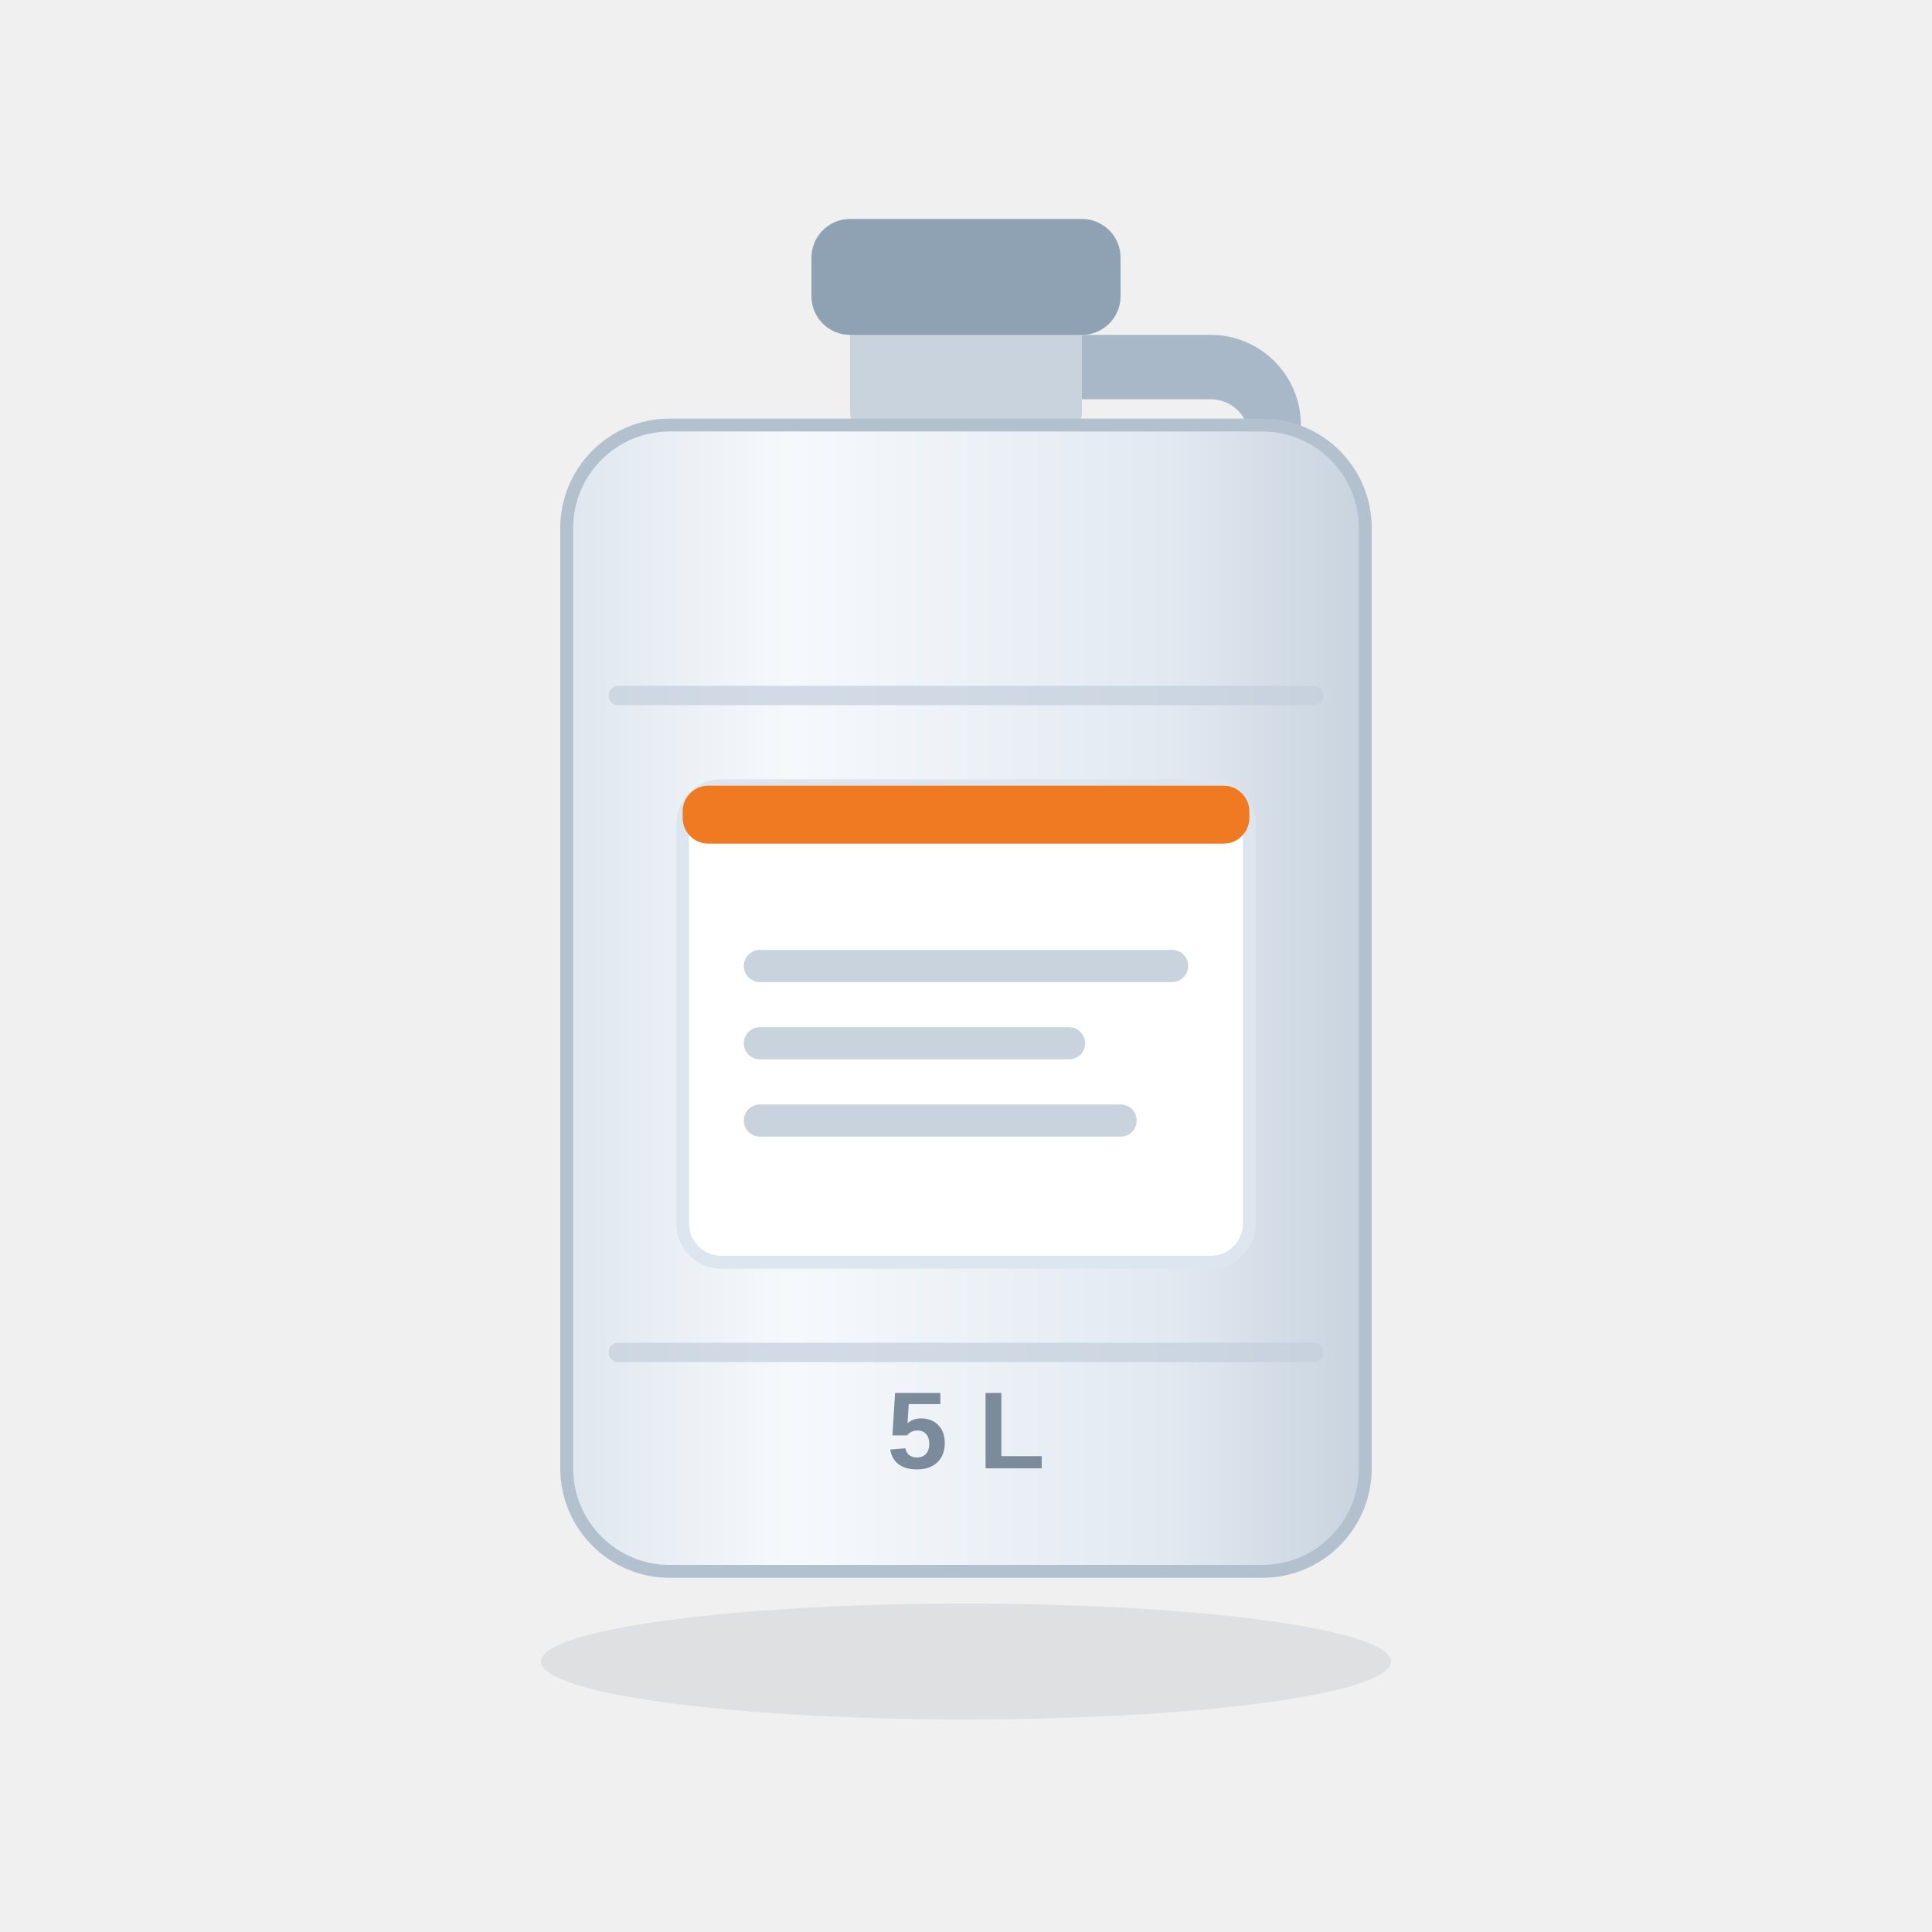
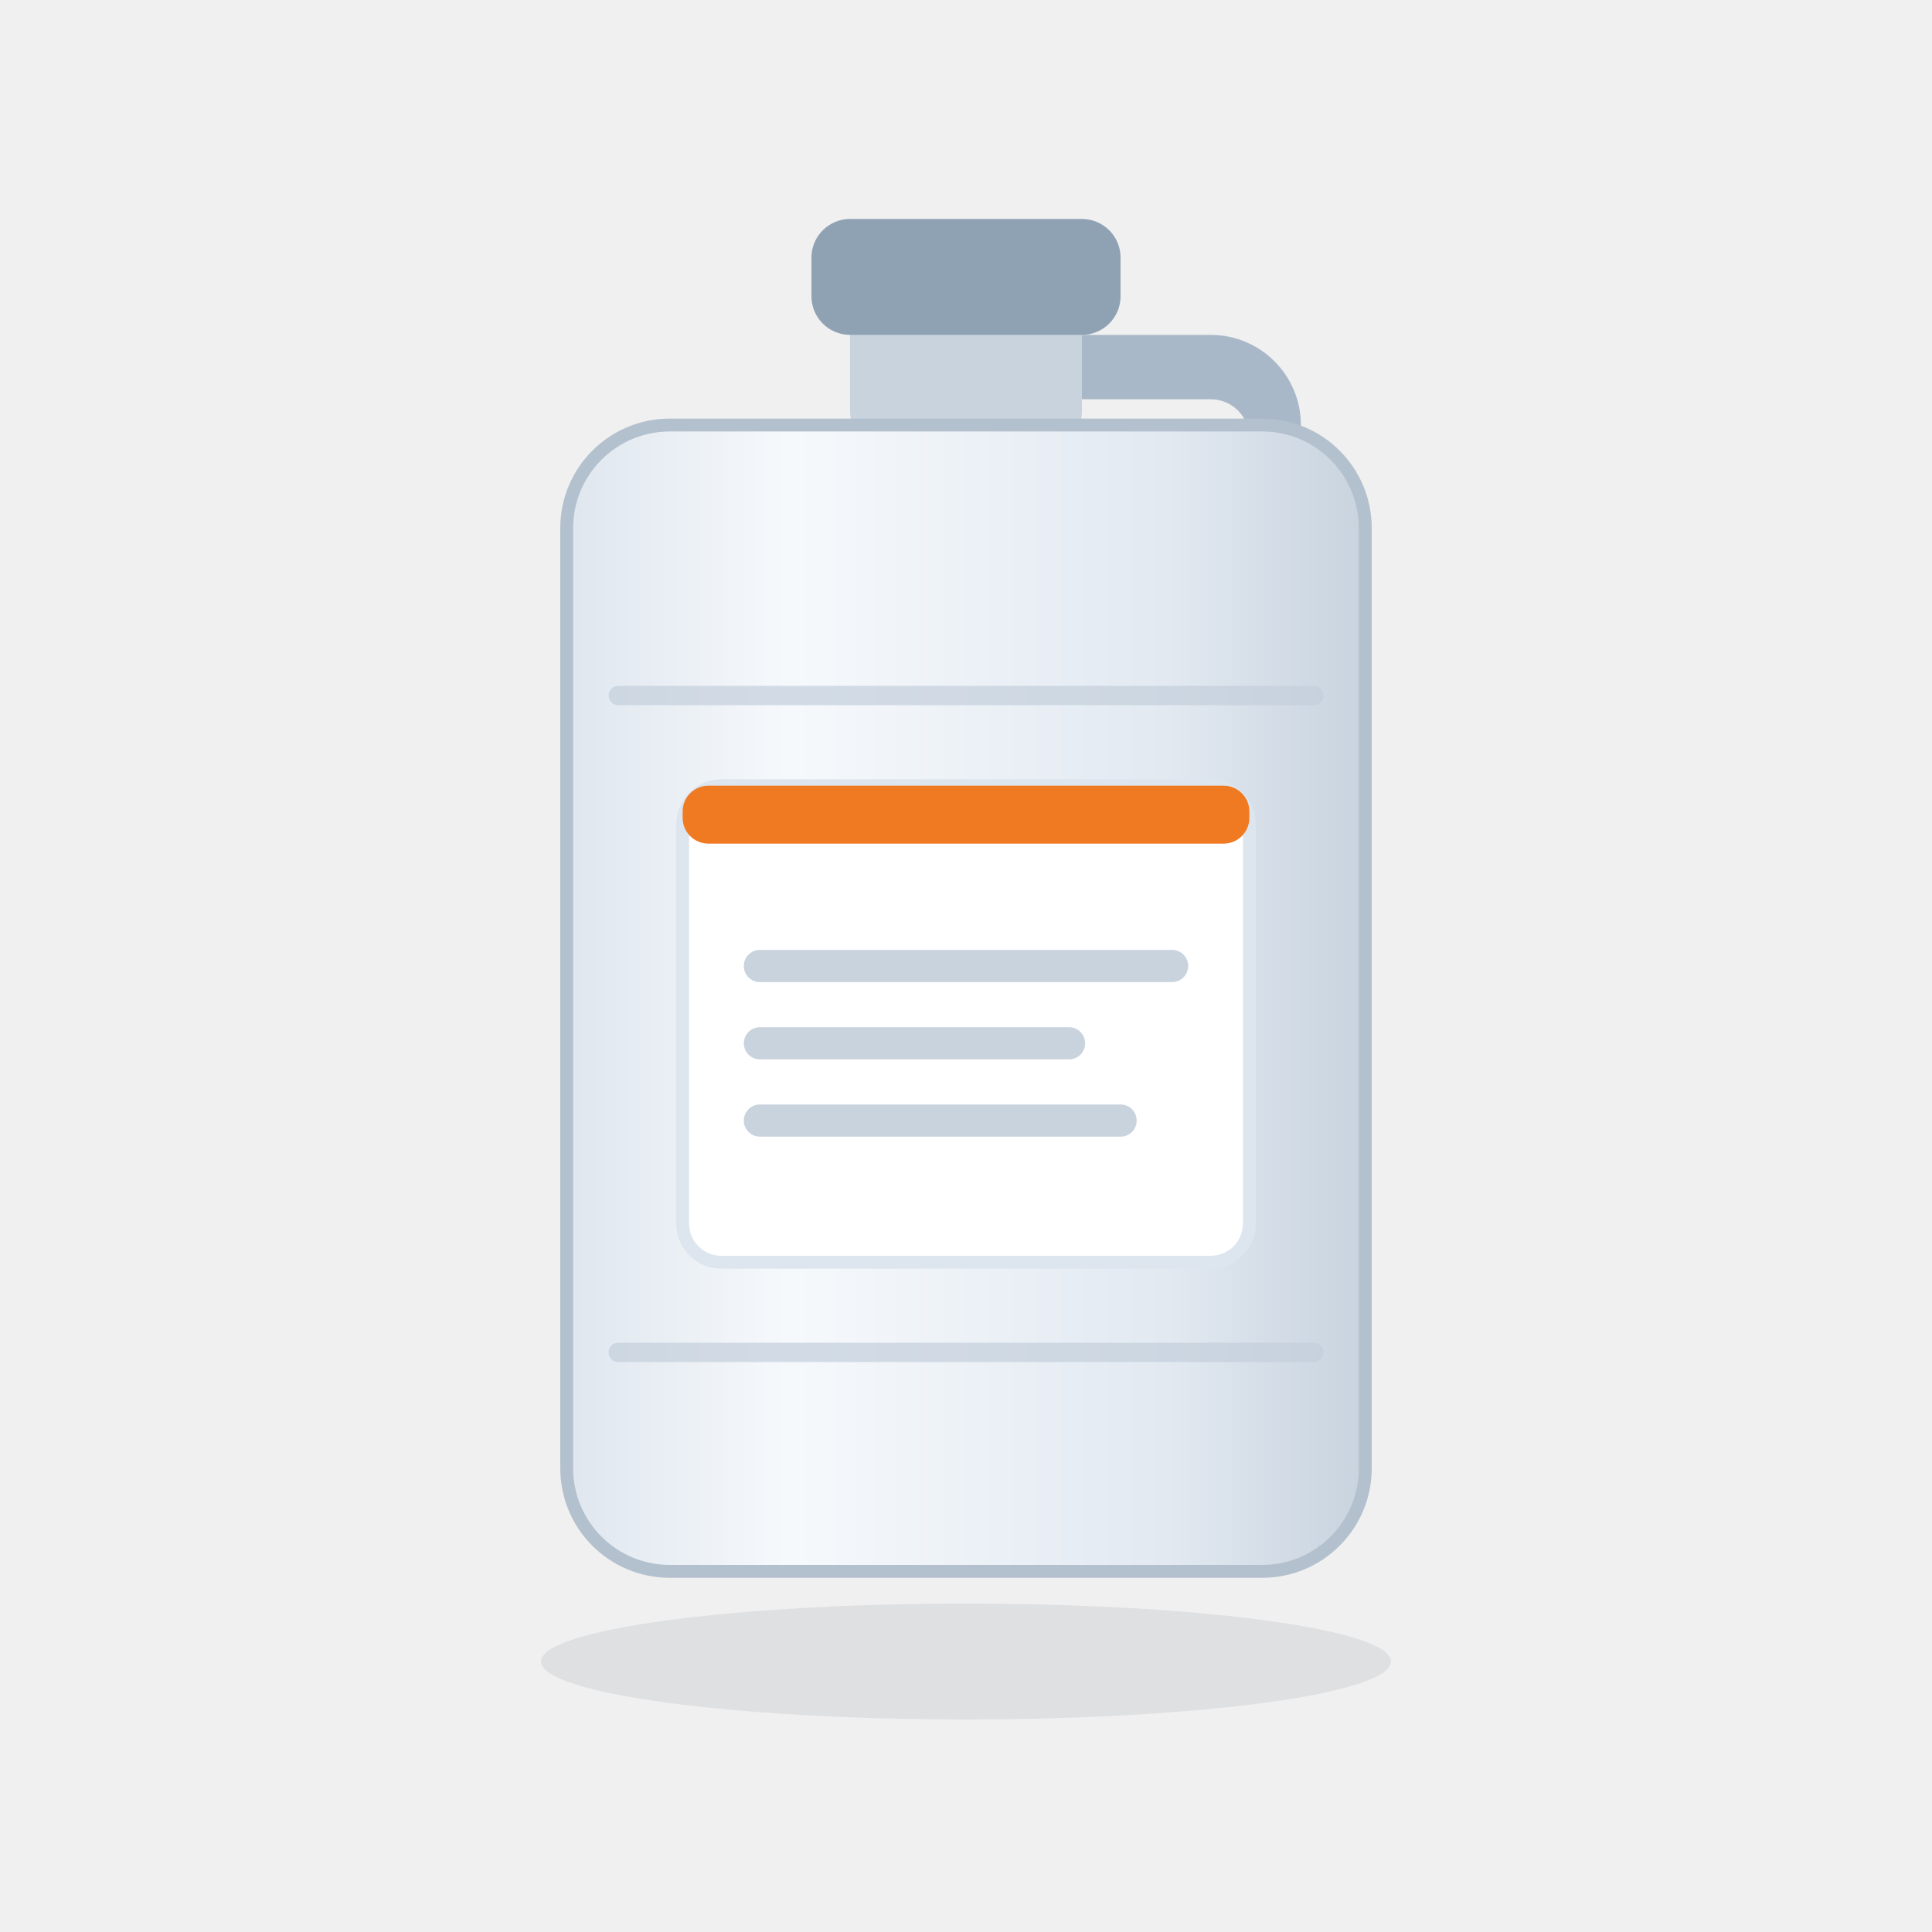
<svg xmlns="http://www.w3.org/2000/svg" width="300" height="300" viewBox="0 0 300 300" role="img" aria-label="Galão de 5 litros (ilustrativo)">
  <defs>
    <linearGradient id="g-corpo" x1="0" y1="0" x2="1" y2="0">
      <stop offset="0" stop-color="#dfe6ee" />
      <stop offset="0.28" stop-color="#f6f9fc" />
      <stop offset="0.75" stop-color="#e2e9f1" />
      <stop offset="1" stop-color="#c8d3de" />
    </linearGradient>
  </defs>
  <ellipse cx="150" cy="258" rx="66" ry="9" fill="#0f2a44" opacity=".08" />
  <rect x="132" y="46" width="36" height="22" rx="4" fill="#c8d3de" />
  <rect x="126" y="34" width="48" height="18" rx="6" fill="#8fa2b4" />
  <path d="M168 52h20a14 14 0 0 1 14 14v26a10 10 0 0 1-10 10h-6V92h4a4 4 0 0 0 4-4V68a6 6 0 0 0-6-6h-20z" fill="#a9b8c8" />
  <path d="M104 66h92a16 16 0 0 1 16 16v146a16 16 0 0 1-16 16h-92a16 16 0 0 1-16-16V82a16 16 0 0 1 16-16z" fill="url(#g-corpo)" stroke="#b3c0cd" stroke-width="2" />
  <path d="M96 108h108M96 210h108" stroke="#c3cedb" stroke-width="3" stroke-linecap="round" opacity=".7" />
  <rect x="106" y="122" width="88" height="74" rx="6" fill="#ffffff" stroke="#dde5ee" stroke-width="2" />
  <rect x="106" y="122" width="88" height="9" rx="4" fill="#F07A22" />
  <path d="M118 150h64M118 162h48M118 174h56" stroke="#c9d3de" stroke-width="5" stroke-linecap="round" />
-   <text x="150" y="228" font-family="Arial, Helvetica, sans-serif" font-size="17" font-weight="700" fill="#7b8b9c" text-anchor="middle">5 L</text>
</svg>
